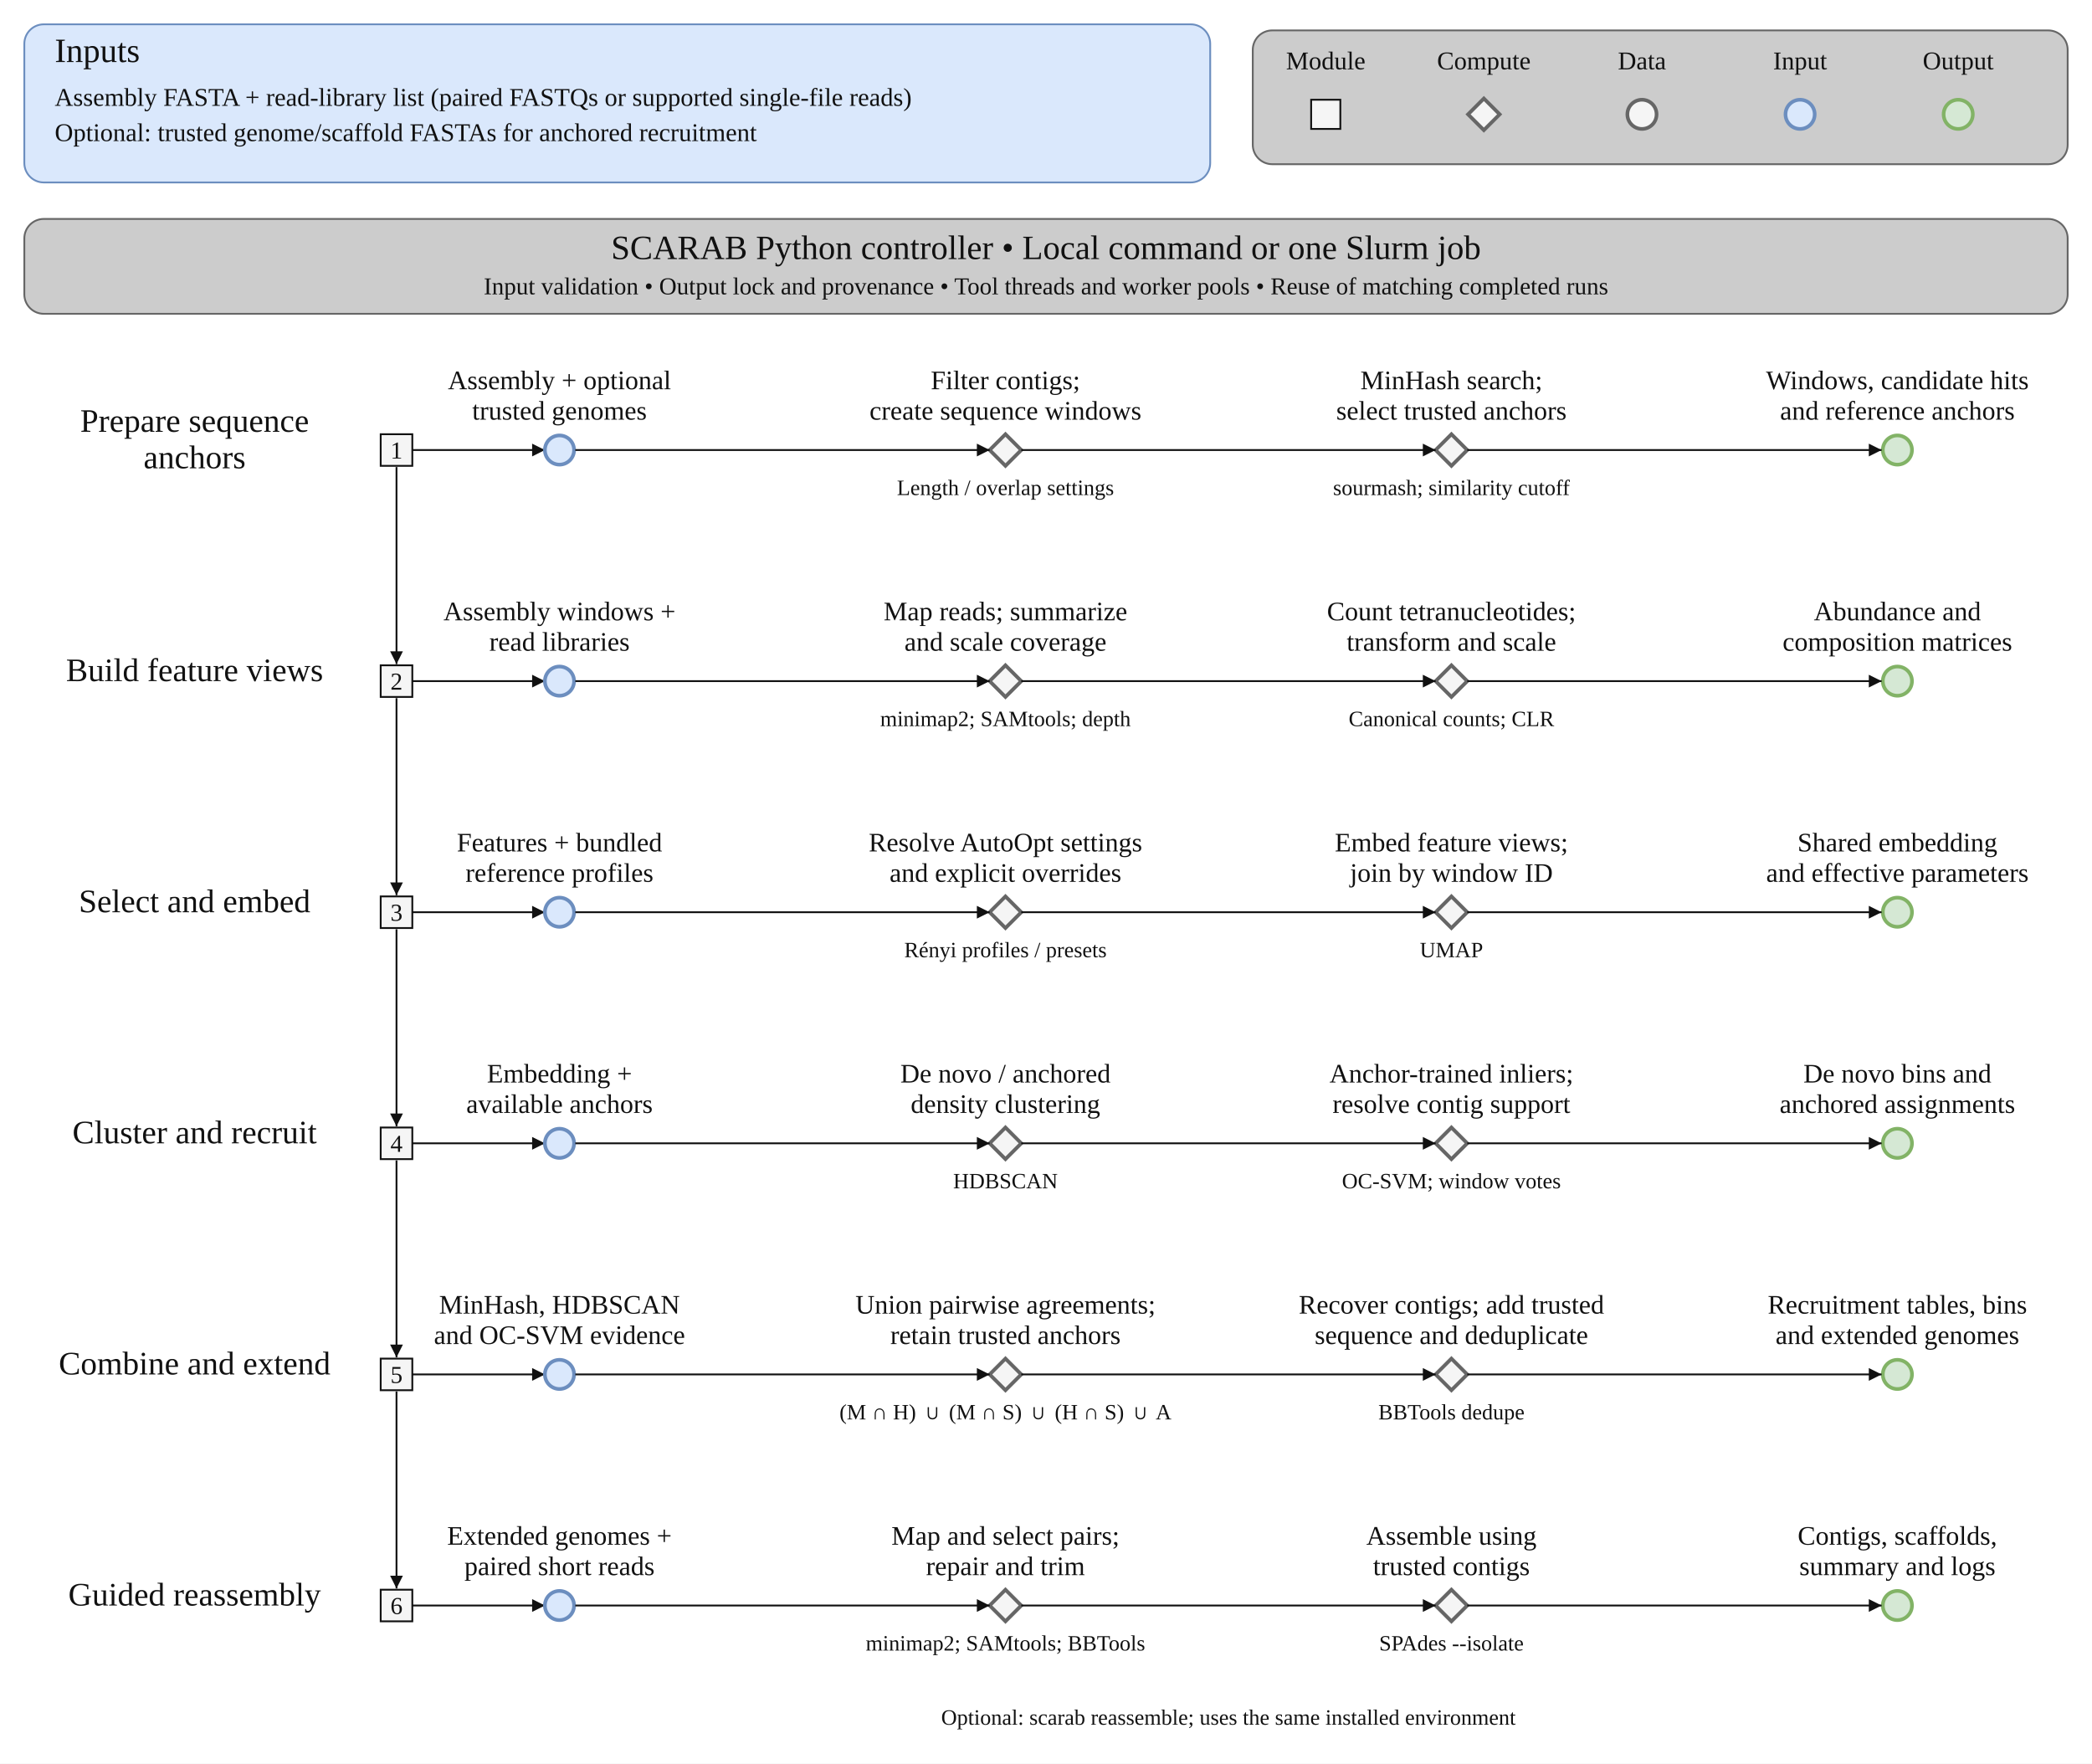
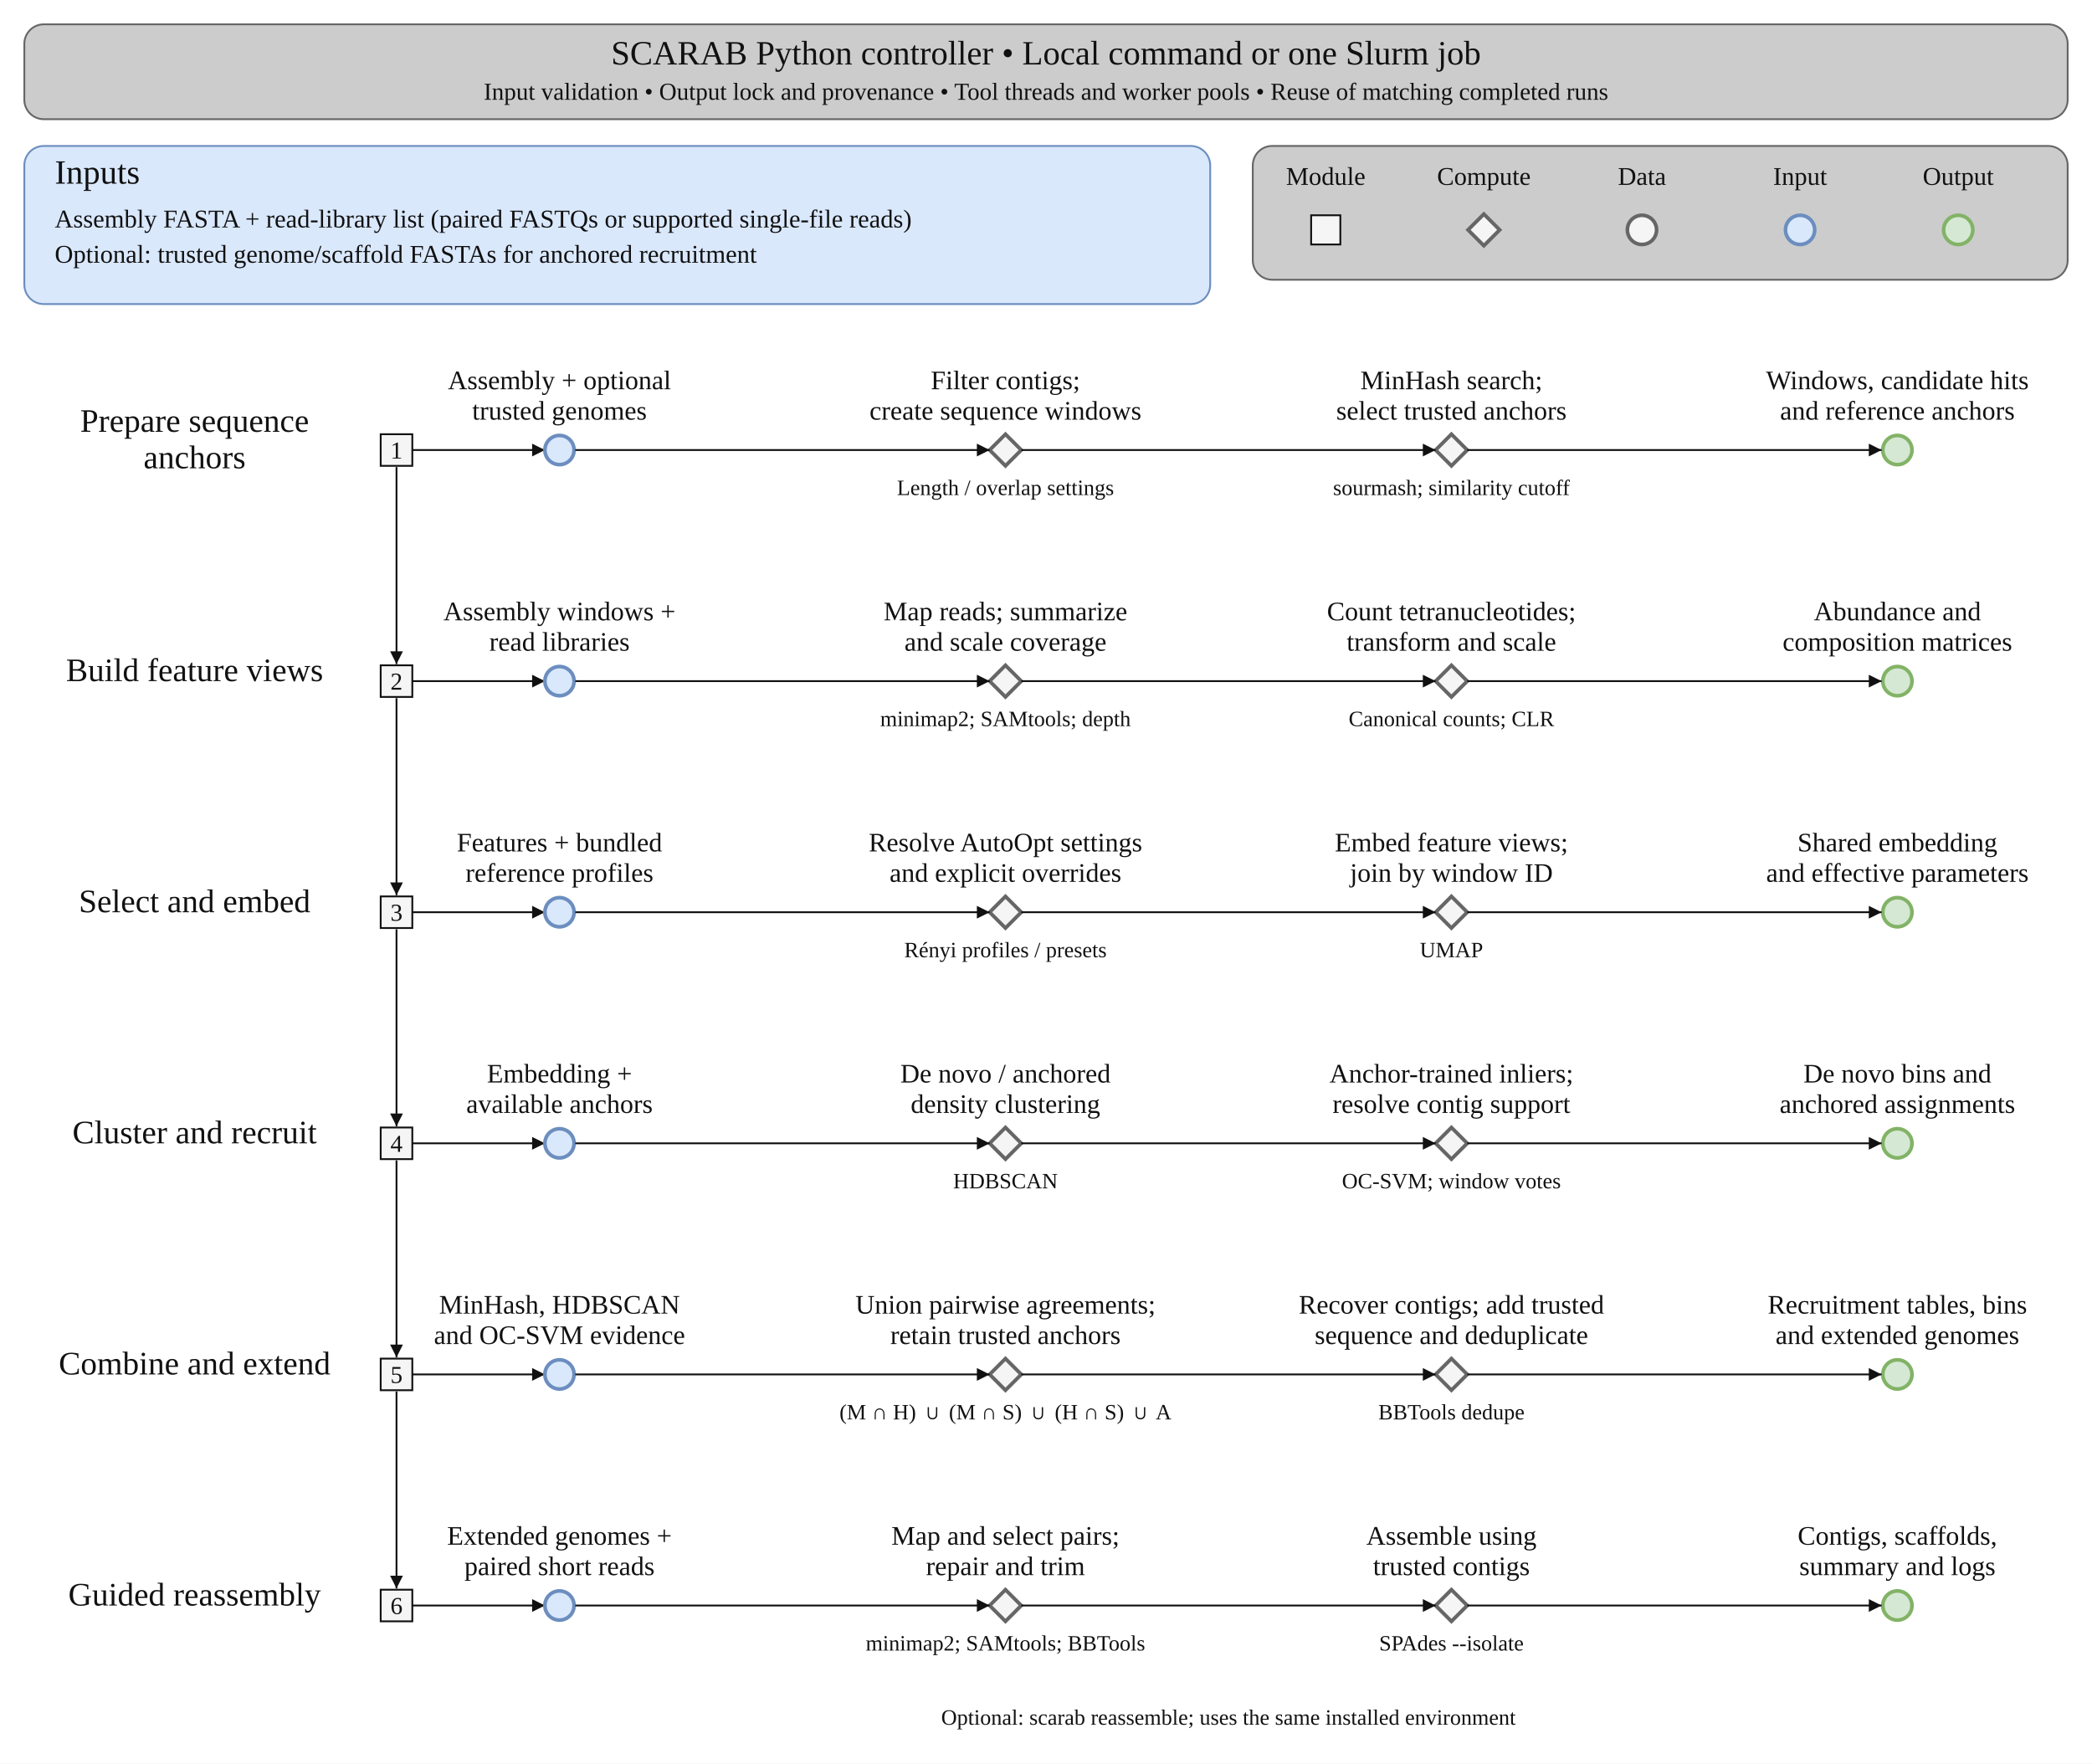
<svg xmlns="http://www.w3.org/2000/svg" width="1720" height="1450" viewBox="0 0 1720 1450" role="img" aria-labelledby="title desc">
  <rect width="100%" height="100%" fill="#ffffff" />
  <defs>
    <marker id="arrow" viewBox="0 0 10 10" refX="10" refY="5" markerWidth="7" markerHeight="7" orient="auto">
      <path d="M0 0 L10 5 L0 10 Z" fill="#111111" />
    </marker>
  </defs>
  <g font-family="Times New Roman, Times, serif" fill="#111111">
-     <rect x="20" y="20" width="975" height="130" rx="16" fill="#DAE8FC" stroke="#6C8EBF" stroke-width="1.5" />
-     <text x="45" y="51" font-size="28" text-anchor="start">Inputs</text>
-     <text x="45" y="87" font-size="21" text-anchor="start">Assembly FASTA + read-library list (paired FASTQs or supported single-file reads)</text>
-     <text x="45" y="116" font-size="21" text-anchor="start">Optional: trusted genome/scaffold FASTAs for anchored recruitment</text>
-     <rect x="1030" y="25" width="670" height="110" rx="16" fill="#CCCCCC" stroke="#666666" stroke-width="1.5" />
-     <text x="1090" y="57" font-size="21" text-anchor="middle">Module</text>
-     <rect x="1078" y="82" width="24" height="24" rx="0" fill="#F5F5F5" stroke="#111111" stroke-width="1.5" />
-     <text x="1220" y="57" font-size="21" text-anchor="middle">Compute</text>
-     <path d="M1207 94 L1220 81 L1233 94 L1220 107 Z" fill="#f5f5f5" stroke="#666666" stroke-width="3" />
-     <text x="1350" y="57" font-size="21" text-anchor="middle">Data</text>
-     <circle cx="1350" cy="94" r="12" fill="#F5F5F5" stroke="#666666" stroke-width="3" />
-     <text x="1480" y="57" font-size="21" text-anchor="middle">Input</text>
-     <circle cx="1480" cy="94" r="12" fill="#DAE8FC" stroke="#6C8EBF" stroke-width="3" />
-     <text x="1610" y="57" font-size="21" text-anchor="middle">Output</text>
-     <circle cx="1610" cy="94" r="12" fill="#D5E8D4" stroke="#82B366" stroke-width="3" />
-     <rect x="20" y="180" width="1680" height="78" rx="16" fill="#CCCCCC" stroke="#666666" stroke-width="1.5" />
-     <text x="860" y="213" font-size="28" text-anchor="middle">SCARAB Python controller • Local command or one Slurm job</text>
-     <text x="860" y="242" font-size="20" text-anchor="middle">Input validation • Output lock and provenance • Tool threads and worker pools • Reuse of matching completed runs</text>
+     <rect x="20" y="20" width="1680" height="78" rx="16" fill="#CCCCCC" stroke="#666666" stroke-width="1.5" />
+     <text x="860" y="53" font-size="28" text-anchor="middle">SCARAB Python controller • Local command or one Slurm job</text>
+     <text x="860" y="82" font-size="20" text-anchor="middle">Input validation • Output lock and provenance • Tool threads and worker pools • Reuse of matching completed runs</text>
+     <rect x="20" y="120" width="975" height="130" rx="16" fill="#DAE8FC" stroke="#6C8EBF" stroke-width="1.5" />
+     <text x="45" y="151" font-size="28" text-anchor="start">Inputs</text>
+     <text x="45" y="187" font-size="21" text-anchor="start">Assembly FASTA + read-library list (paired FASTQs or supported single-file reads)</text>
+     <text x="45" y="216" font-size="21" text-anchor="start">Optional: trusted genome/scaffold FASTAs for anchored recruitment</text>
+     <rect x="1030" y="120" width="670" height="110" rx="16" fill="#CCCCCC" stroke="#666666" stroke-width="1.5" />
+     <text x="1090" y="152" font-size="21" text-anchor="middle">Module</text>
+     <rect x="1078" y="177" width="24" height="24" rx="0" fill="#F5F5F5" stroke="#111111" stroke-width="1.5" />
+     <text x="1220" y="152" font-size="21" text-anchor="middle">Compute</text>
+     <path d="M1207 189 L1220 176 L1233 189 L1220 202 Z" fill="#f5f5f5" stroke="#666666" stroke-width="3" />
+     <text x="1350" y="152" font-size="21" text-anchor="middle">Data</text>
+     <circle cx="1350" cy="189" r="12" fill="#F5F5F5" stroke="#666666" stroke-width="3" />
+     <text x="1480" y="152" font-size="21" text-anchor="middle">Input</text>
+     <circle cx="1480" cy="189" r="12" fill="#DAE8FC" stroke="#6C8EBF" stroke-width="3" />
+     <text x="1610" y="152" font-size="21" text-anchor="middle">Output</text>
+     <circle cx="1610" cy="189" r="12" fill="#D5E8D4" stroke="#82B366" stroke-width="3" />
    <text x="160" y="355.0" font-size="27" text-anchor="middle">Prepare sequence</text>
    <text x="160" y="385.0" font-size="27" text-anchor="middle">anchors</text>
    <rect x="313" y="357.0" width="26" height="26" rx="0" fill="#F5F5F5" stroke="#111111" stroke-width="1.5" />
    <text x="326" y="377.0" font-size="20" text-anchor="middle">1</text>
    <path d="M339 370.0 L448 370.0" fill="none" stroke="#111111" stroke-width="1.5" marker-end="url(#arrow)" />
    <circle cx="460.0" cy="370.0" r="12" fill="#DAE8FC" stroke="#6C8EBF" stroke-width="3" />
    <text x="460.0" y="320.0" font-size="22" text-anchor="middle">Assembly + optional</text>
    <text x="460.0" y="345.0" font-size="22" text-anchor="middle">trusted genomes</text>
    <path d="M813.667 370.0 L826.667 357.0 L839.667 370.0 L826.667 383.0 Z" fill="#f5f5f5" stroke="#666666" stroke-width="3" />
    <text x="826.667" y="320.0" font-size="22" text-anchor="middle">Filter contigs;</text>
    <text x="826.667" y="345.0" font-size="22" text-anchor="middle">create sequence windows</text>
    <text x="826.667" y="407.0" font-size="18" text-anchor="middle">Length / overlap settings</text>
    <path d="M1180.333 370.0 L1193.333 357.0 L1206.333 370.0 L1193.333 383.0 Z" fill="#f5f5f5" stroke="#666666" stroke-width="3" />
    <text x="1193.333" y="320.0" font-size="22" text-anchor="middle">MinHash search;</text>
    <text x="1193.333" y="345.0" font-size="22" text-anchor="middle">select trusted anchors</text>
    <text x="1193.333" y="407.0" font-size="18" text-anchor="middle">sourmash; similarity cutoff</text>
    <circle cx="1560.0" cy="370.0" r="12" fill="#D5E8D4" stroke="#82B366" stroke-width="3" />
    <text x="1560.0" y="320.0" font-size="22" text-anchor="middle">Windows, candidate hits</text>
    <text x="1560.0" y="345.0" font-size="22" text-anchor="middle">and reference anchors</text>
    <path d="M473.0 370.0 L813.667 370.0" fill="none" stroke="#111111" stroke-width="1.5" marker-end="url(#arrow)" />
    <path d="M839.667 370.0 L1180.333 370.0" fill="none" stroke="#111111" stroke-width="1.5" marker-end="url(#arrow)" />
    <path d="M1206.333 370.0 L1547.0 370.0" fill="none" stroke="#111111" stroke-width="1.5" marker-end="url(#arrow)" />
    <path d="M326 384.0 L326 546.0" fill="none" stroke="#111111" stroke-width="1.5" marker-end="url(#arrow)" />
    <text x="160" y="560.0" font-size="27" text-anchor="middle">Build feature views</text>
    <rect x="313" y="547.0" width="26" height="26" rx="0" fill="#F5F5F5" stroke="#111111" stroke-width="1.5" />
    <text x="326" y="567.0" font-size="20" text-anchor="middle">2</text>
    <path d="M339 560.0 L448 560.0" fill="none" stroke="#111111" stroke-width="1.5" marker-end="url(#arrow)" />
    <circle cx="460.0" cy="560.0" r="12" fill="#DAE8FC" stroke="#6C8EBF" stroke-width="3" />
    <text x="460.0" y="510.0" font-size="22" text-anchor="middle">Assembly windows +</text>
    <text x="460.0" y="535.0" font-size="22" text-anchor="middle">read libraries</text>
    <path d="M813.667 560.0 L826.667 547.0 L839.667 560.0 L826.667 573.0 Z" fill="#f5f5f5" stroke="#666666" stroke-width="3" />
    <text x="826.667" y="510.0" font-size="22" text-anchor="middle">Map reads; summarize</text>
    <text x="826.667" y="535.0" font-size="22" text-anchor="middle">and scale coverage</text>
    <text x="826.667" y="597.0" font-size="18" text-anchor="middle">minimap2; SAMtools; depth</text>
    <path d="M1180.333 560.0 L1193.333 547.0 L1206.333 560.0 L1193.333 573.0 Z" fill="#f5f5f5" stroke="#666666" stroke-width="3" />
    <text x="1193.333" y="510.0" font-size="22" text-anchor="middle">Count tetranucleotides;</text>
    <text x="1193.333" y="535.0" font-size="22" text-anchor="middle">transform and scale</text>
    <text x="1193.333" y="597.0" font-size="18" text-anchor="middle">Canonical counts; CLR</text>
    <circle cx="1560.0" cy="560.0" r="12" fill="#D5E8D4" stroke="#82B366" stroke-width="3" />
    <text x="1560.0" y="510.0" font-size="22" text-anchor="middle">Abundance and</text>
    <text x="1560.0" y="535.0" font-size="22" text-anchor="middle">composition matrices</text>
    <path d="M473.0 560.0 L813.667 560.0" fill="none" stroke="#111111" stroke-width="1.5" marker-end="url(#arrow)" />
    <path d="M839.667 560.0 L1180.333 560.0" fill="none" stroke="#111111" stroke-width="1.5" marker-end="url(#arrow)" />
    <path d="M1206.333 560.0 L1547.0 560.0" fill="none" stroke="#111111" stroke-width="1.5" marker-end="url(#arrow)" />
    <path d="M326 574.0 L326 736.0" fill="none" stroke="#111111" stroke-width="1.5" marker-end="url(#arrow)" />
    <text x="160" y="750.0" font-size="27" text-anchor="middle">Select and embed</text>
    <rect x="313" y="737.0" width="26" height="26" rx="0" fill="#F5F5F5" stroke="#111111" stroke-width="1.5" />
    <text x="326" y="757.0" font-size="20" text-anchor="middle">3</text>
    <path d="M339 750.0 L448 750.0" fill="none" stroke="#111111" stroke-width="1.5" marker-end="url(#arrow)" />
    <circle cx="460.0" cy="750.0" r="12" fill="#DAE8FC" stroke="#6C8EBF" stroke-width="3" />
    <text x="460.0" y="700.0" font-size="22" text-anchor="middle">Features + bundled</text>
    <text x="460.0" y="725.0" font-size="22" text-anchor="middle">reference profiles</text>
    <path d="M813.667 750.0 L826.667 737.0 L839.667 750.0 L826.667 763.0 Z" fill="#f5f5f5" stroke="#666666" stroke-width="3" />
    <text x="826.667" y="700.0" font-size="22" text-anchor="middle">Resolve AutoOpt settings</text>
    <text x="826.667" y="725.0" font-size="22" text-anchor="middle">and explicit overrides</text>
    <text x="826.667" y="787.0" font-size="18" text-anchor="middle">Rényi profiles / presets</text>
    <path d="M1180.333 750.0 L1193.333 737.0 L1206.333 750.0 L1193.333 763.0 Z" fill="#f5f5f5" stroke="#666666" stroke-width="3" />
    <text x="1193.333" y="700.0" font-size="22" text-anchor="middle">Embed feature views;</text>
    <text x="1193.333" y="725.0" font-size="22" text-anchor="middle">join by window ID</text>
    <text x="1193.333" y="787.0" font-size="18" text-anchor="middle">UMAP</text>
    <circle cx="1560.0" cy="750.0" r="12" fill="#D5E8D4" stroke="#82B366" stroke-width="3" />
    <text x="1560.0" y="700.0" font-size="22" text-anchor="middle">Shared embedding</text>
    <text x="1560.0" y="725.0" font-size="22" text-anchor="middle">and effective parameters</text>
    <path d="M473.0 750.0 L813.667 750.0" fill="none" stroke="#111111" stroke-width="1.5" marker-end="url(#arrow)" />
    <path d="M839.667 750.0 L1180.333 750.0" fill="none" stroke="#111111" stroke-width="1.5" marker-end="url(#arrow)" />
    <path d="M1206.333 750.0 L1547.0 750.0" fill="none" stroke="#111111" stroke-width="1.5" marker-end="url(#arrow)" />
    <path d="M326 764.0 L326 926.0" fill="none" stroke="#111111" stroke-width="1.5" marker-end="url(#arrow)" />
    <text x="160" y="940.0" font-size="27" text-anchor="middle">Cluster and recruit</text>
    <rect x="313" y="927.0" width="26" height="26" rx="0" fill="#F5F5F5" stroke="#111111" stroke-width="1.5" />
    <text x="326" y="947.0" font-size="20" text-anchor="middle">4</text>
    <path d="M339 940.0 L448 940.0" fill="none" stroke="#111111" stroke-width="1.5" marker-end="url(#arrow)" />
    <circle cx="460.0" cy="940.0" r="12" fill="#DAE8FC" stroke="#6C8EBF" stroke-width="3" />
    <text x="460.0" y="890.0" font-size="22" text-anchor="middle">Embedding +</text>
    <text x="460.0" y="915.0" font-size="22" text-anchor="middle">available anchors</text>
    <path d="M813.667 940.0 L826.667 927.0 L839.667 940.0 L826.667 953.0 Z" fill="#f5f5f5" stroke="#666666" stroke-width="3" />
    <text x="826.667" y="890.0" font-size="22" text-anchor="middle">De novo / anchored</text>
    <text x="826.667" y="915.0" font-size="22" text-anchor="middle">density clustering</text>
    <text x="826.667" y="977.0" font-size="18" text-anchor="middle">HDBSCAN</text>
    <path d="M1180.333 940.0 L1193.333 927.0 L1206.333 940.0 L1193.333 953.0 Z" fill="#f5f5f5" stroke="#666666" stroke-width="3" />
    <text x="1193.333" y="890.0" font-size="22" text-anchor="middle">Anchor-trained inliers;</text>
    <text x="1193.333" y="915.0" font-size="22" text-anchor="middle">resolve contig support</text>
    <text x="1193.333" y="977.0" font-size="18" text-anchor="middle">OC-SVM; window votes</text>
    <circle cx="1560.0" cy="940.0" r="12" fill="#D5E8D4" stroke="#82B366" stroke-width="3" />
    <text x="1560.0" y="890.0" font-size="22" text-anchor="middle">De novo bins and</text>
    <text x="1560.0" y="915.0" font-size="22" text-anchor="middle">anchored assignments</text>
    <path d="M473.0 940.0 L813.667 940.0" fill="none" stroke="#111111" stroke-width="1.5" marker-end="url(#arrow)" />
    <path d="M839.667 940.0 L1180.333 940.0" fill="none" stroke="#111111" stroke-width="1.5" marker-end="url(#arrow)" />
    <path d="M1206.333 940.0 L1547.0 940.0" fill="none" stroke="#111111" stroke-width="1.5" marker-end="url(#arrow)" />
    <path d="M326 954.0 L326 1116.0" fill="none" stroke="#111111" stroke-width="1.5" marker-end="url(#arrow)" />
    <text x="160" y="1130.0" font-size="27" text-anchor="middle">Combine and extend</text>
    <rect x="313" y="1117.0" width="26" height="26" rx="0" fill="#F5F5F5" stroke="#111111" stroke-width="1.5" />
    <text x="326" y="1137.0" font-size="20" text-anchor="middle">5</text>
    <path d="M339 1130.0 L448 1130.0" fill="none" stroke="#111111" stroke-width="1.5" marker-end="url(#arrow)" />
    <circle cx="460.0" cy="1130.0" r="12" fill="#DAE8FC" stroke="#6C8EBF" stroke-width="3" />
    <text x="460.0" y="1080.0" font-size="22" text-anchor="middle">MinHash, HDBSCAN</text>
    <text x="460.0" y="1105.0" font-size="22" text-anchor="middle">and OC-SVM evidence</text>
    <path d="M813.667 1130.0 L826.667 1117.0 L839.667 1130.0 L826.667 1143.0 Z" fill="#f5f5f5" stroke="#666666" stroke-width="3" />
    <text x="826.667" y="1080.0" font-size="22" text-anchor="middle">Union pairwise agreements;</text>
    <text x="826.667" y="1105.0" font-size="22" text-anchor="middle">retain trusted anchors</text>
    <text x="826.667" y="1167.0" font-size="18" text-anchor="middle">(M ∩ H) ∪ (M ∩ S) ∪ (H ∩ S) ∪ A</text>
    <path d="M1180.333 1130.0 L1193.333 1117.0 L1206.333 1130.0 L1193.333 1143.0 Z" fill="#f5f5f5" stroke="#666666" stroke-width="3" />
    <text x="1193.333" y="1080.0" font-size="22" text-anchor="middle">Recover contigs; add trusted</text>
    <text x="1193.333" y="1105.0" font-size="22" text-anchor="middle">sequence and deduplicate</text>
    <text x="1193.333" y="1167.0" font-size="18" text-anchor="middle">BBTools dedupe</text>
    <circle cx="1560.0" cy="1130.0" r="12" fill="#D5E8D4" stroke="#82B366" stroke-width="3" />
    <text x="1560.0" y="1080.0" font-size="22" text-anchor="middle">Recruitment tables, bins</text>
    <text x="1560.0" y="1105.0" font-size="22" text-anchor="middle">and extended genomes</text>
    <path d="M473.0 1130.0 L813.667 1130.0" fill="none" stroke="#111111" stroke-width="1.5" marker-end="url(#arrow)" />
    <path d="M839.667 1130.0 L1180.333 1130.0" fill="none" stroke="#111111" stroke-width="1.5" marker-end="url(#arrow)" />
    <path d="M1206.333 1130.0 L1547.0 1130.0" fill="none" stroke="#111111" stroke-width="1.5" marker-end="url(#arrow)" />
    <path d="M326 1144.0 L326 1306.0" fill="none" stroke="#111111" stroke-width="1.5" marker-end="url(#arrow)" />
    <text x="160" y="1320.0" font-size="27" text-anchor="middle">Guided reassembly</text>
    <rect x="313" y="1307.0" width="26" height="26" rx="0" fill="#F5F5F5" stroke="#111111" stroke-width="1.5" />
    <text x="326" y="1327.0" font-size="20" text-anchor="middle">6</text>
    <path d="M339 1320.0 L448 1320.0" fill="none" stroke="#111111" stroke-width="1.5" marker-end="url(#arrow)" />
    <circle cx="460.0" cy="1320.0" r="12" fill="#DAE8FC" stroke="#6C8EBF" stroke-width="3" />
    <text x="460.0" y="1270.0" font-size="22" text-anchor="middle">Extended genomes +</text>
    <text x="460.0" y="1295.0" font-size="22" text-anchor="middle">paired short reads</text>
    <path d="M813.667 1320.0 L826.667 1307.0 L839.667 1320.0 L826.667 1333.0 Z" fill="#f5f5f5" stroke="#666666" stroke-width="3" />
    <text x="826.667" y="1270.0" font-size="22" text-anchor="middle">Map and select pairs;</text>
    <text x="826.667" y="1295.0" font-size="22" text-anchor="middle">repair and trim</text>
    <text x="826.667" y="1357.0" font-size="18" text-anchor="middle">minimap2; SAMtools; BBTools</text>
    <path d="M1180.333 1320.0 L1193.333 1307.0 L1206.333 1320.0 L1193.333 1333.0 Z" fill="#f5f5f5" stroke="#666666" stroke-width="3" />
    <text x="1193.333" y="1270.0" font-size="22" text-anchor="middle">Assemble using</text>
    <text x="1193.333" y="1295.0" font-size="22" text-anchor="middle">trusted contigs</text>
    <text x="1193.333" y="1357.0" font-size="18" text-anchor="middle">SPAdes --isolate</text>
    <circle cx="1560.0" cy="1320.0" r="12" fill="#D5E8D4" stroke="#82B366" stroke-width="3" />
    <text x="1560.0" y="1270.0" font-size="22" text-anchor="middle">Contigs, scaffolds,</text>
    <text x="1560.0" y="1295.0" font-size="22" text-anchor="middle">summary and logs</text>
    <path d="M473.0 1320.0 L813.667 1320.0" fill="none" stroke="#111111" stroke-width="1.5" marker-end="url(#arrow)" />
    <path d="M839.667 1320.0 L1180.333 1320.0" fill="none" stroke="#111111" stroke-width="1.5" marker-end="url(#arrow)" />
    <path d="M1206.333 1320.0 L1547.0 1320.0" fill="none" stroke="#111111" stroke-width="1.5" marker-end="url(#arrow)" />
    <text x="1010" y="1418" font-size="18" text-anchor="middle">Optional: scarab reassemble; uses the same installed environment</text>
  </g>
</svg>
